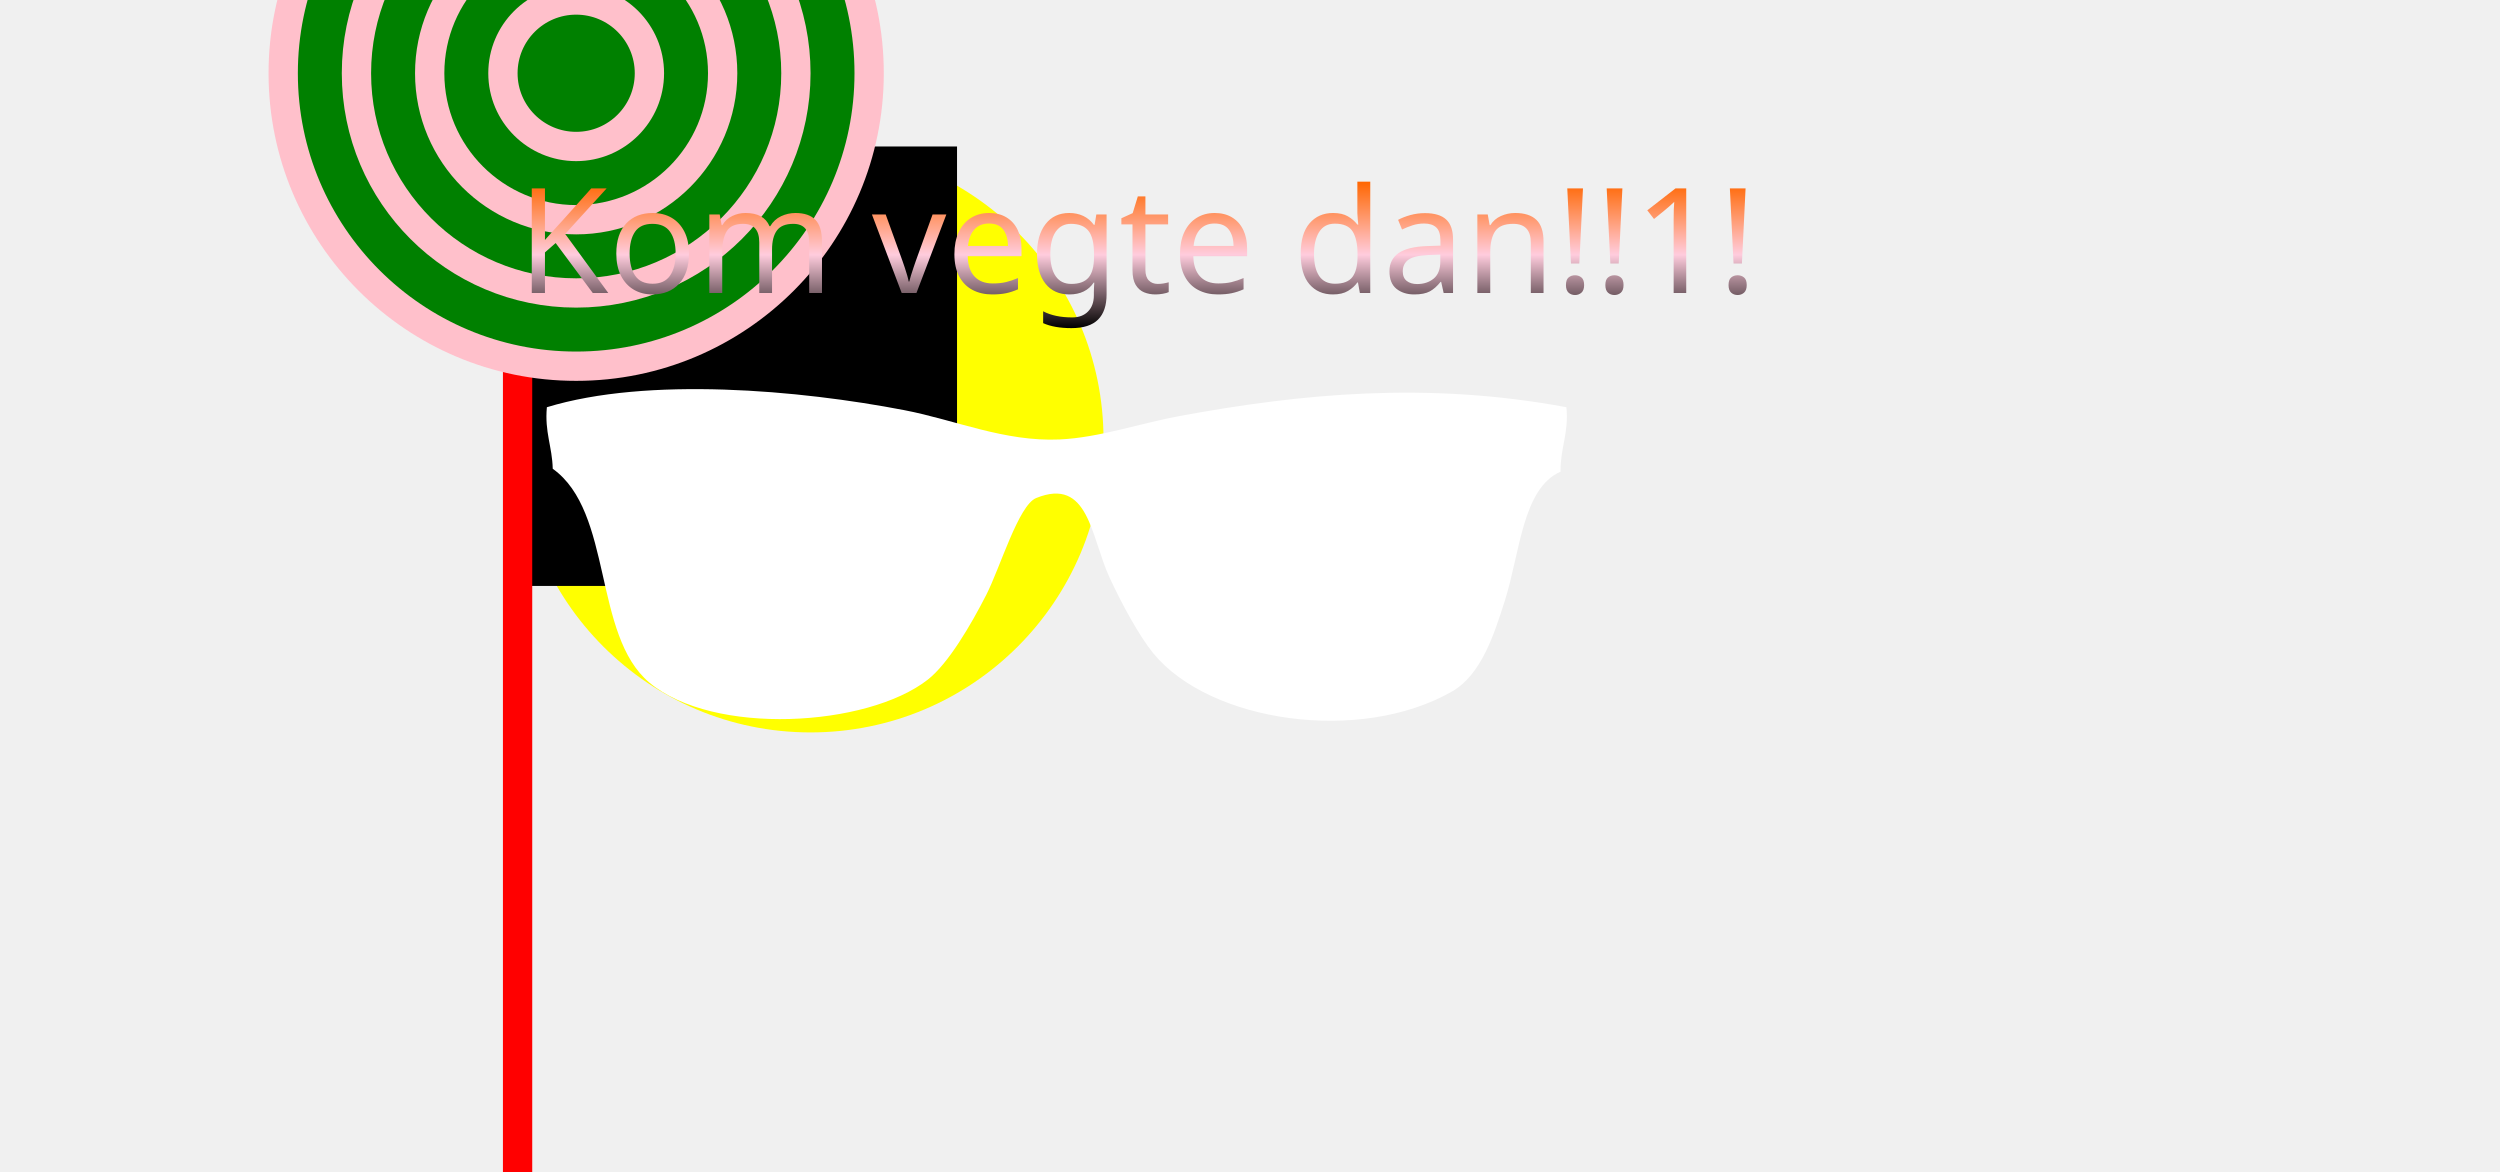
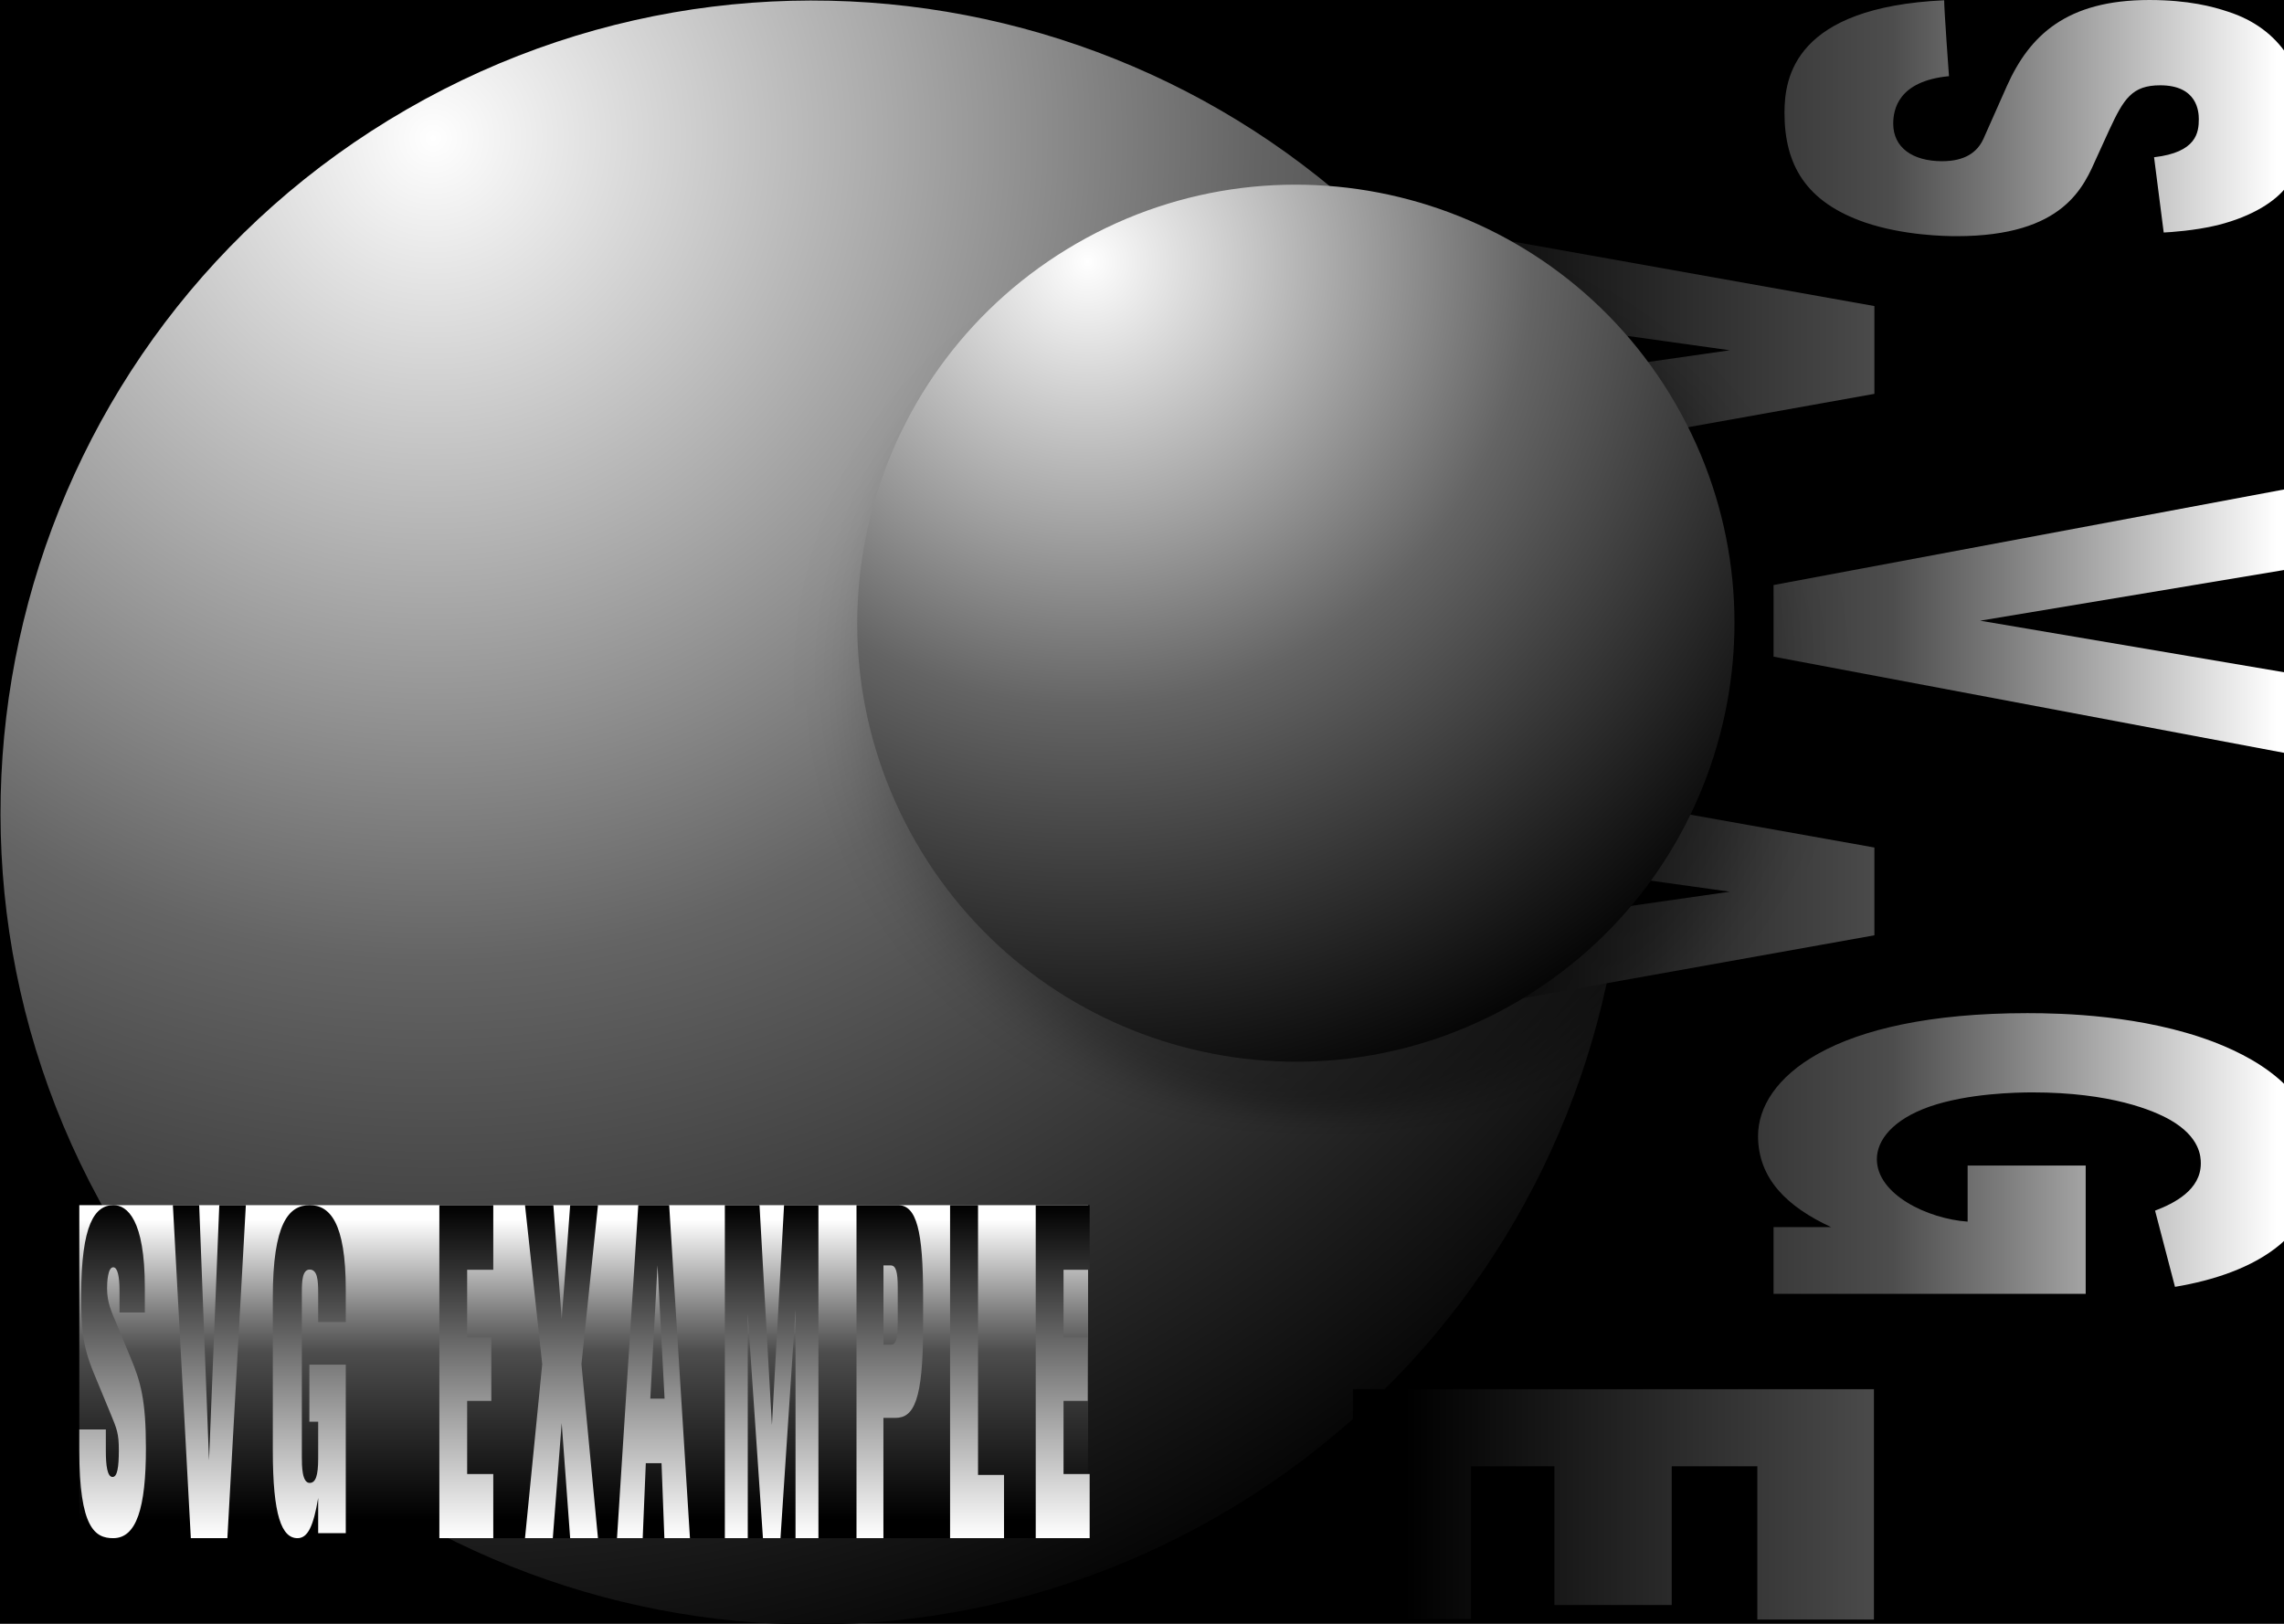
- <svg xmlns="http://www.w3.org/2000/svg" width="1280" height="600" viewBox="0 0 600 400">
-   <circle fill="yellow" cx="150" cy="150" r="100" />
-   <rect x="50" y="50" width="150" height="150" />
-   <line x1="50" y1="1000" x2="50" y2="10" stroke-width="10" stroke="red" />
-   <polygon opacity="0.75" points="60,20 100,40 100,80 60,100 20,80 20,40" />
-   <path fill="white" fill-rule="evenodd" clip-rule="evenodd" d="M408,139c0.865,8.866-2.11,13.89-2,22c-12.986,5.65-13.854,27.793-19,44   c-3.709,11.681-8.093,25.311-18,31c-31.345,18.001-82.645,10.605-102-13c-4.796-5.849-10.889-17.066-15-26   c-6.342-13.78-7.012-34.316-25-27c-5.995,2.438-12.297,23.784-17,33c-5.28,10.346-12.995,23.529-20,29   c-20.759,16.211-73.237,19.233-95,1c-19.356-16.217-12.336-58.23-33-73c-0.168-7.498-2.801-12.532-2-21   c34.372-10.504,86.361-5.878,122,1c17.536,3.384,34.215,10.839,53,10c13.45-0.601,27.571-5.523,41-8   C317.306,134.38,360.407,130.135,408,139z" />
-   <g stroke="pink" fill="green" stroke-width="10">
-     <circle cx="70" cy="25" r="100" />
-     <circle cx="70" cy="25" r="75" />
-     <circle cx="70" cy="25" r="50" />
-     <circle cx="70" cy="25" r="25" />
+ <svg xmlns="http://www.w3.org/2000/svg" xmlns:xlink="http://www.w3.org/1999/xlink" viewBox="0 0 1440 1024">
+   <rect width="100%" height="100%" />
+   <defs>
+     <radialGradient id="a" cy="2.538%" r="100%" fx="50%" fy="2.538%">
+       <stop stop-color="#FFF" offset="0%" />
+       <stop stop-color="#646464" offset="50.55%" />
+       <stop offset="100%" />
+     </radialGradient>
+   </defs>
+   <circle cx="512.405" cy="512.405" r="512" fill="url(#a)" fill-rule="evenodd" transform="rotate(-30 512.405 512.405)" />
+   <defs>
+     <linearGradient id="b" x1="50%" x2="50%" y1="94.574%" y2="4.304%">
+       <stop offset="0%" />
+       <stop stop-color="#4D4D4D" offset="55.899%" />
+       <stop stop-color="#7B7B7B" offset="68.268%" />
+       <stop stop-color="#FFF" offset="100%" />
+     </linearGradient>
+   </defs>
+   <path fill="url(#b)" fill-rule="evenodd" d="M646.781 442.183c4.421 94.159 48.434 100.667 70.922 100.667 32.866 0 56.315-13.451 69.192-50.767 8.265-24.299 8.649-50.768 8.649-57.711 0-68.124-31.521-80.274-49.972-88.518l-17.106-7.811c-19.604-9.112-28.061-14.319-28.061-32.109 0-23.431 16.722-24.299 21.334-24.299 8.265 0 20.95 1.302 24.025 28.204l47.474-6.075c-.192-3.905-1.153-19.526-4.613-33.845-5.766-22.997-15.568-36.882-24.025-43.391-7.496-6.075-23.064-12.149-42.668-12.149-29.599 0-57.254 15.187-68.017 49.032-3.075 9.112-7.303 24.733-7.303 49.466 0 52.069 22.274 75.5 54.372 89.819l33.251 14.753c8.457 3.905 14.031 11.716 14.031 26.035 0 18.658-8.649 30.808-23.64 30.808-8.841 0-26.908-3.037-29.983-35.147 0 0-41.707 3.038-47.858 3.038zm307.009 372.451h-52.855l-7.304-53.504h-51.894l-7.303 53.504h-53.432l58.621-328.47h55.354l58.813 328.47zm-70.345-126.084l-15.953-111.196-15.569 111.196h31.521zm239.159-467.271l-61.889 328.47h-45.167l-61.504-328.47h50.933l33.058 198.199 33.635-198.199h50.933zm172.634 593.356h-52.855l-7.304-53.504h-51.894l-7.304 53.504h-53.432l58.621-328.47h55.354l58.813 328.47zm-70.345-126.084l-15.953-111.196-15.568 111.196h31.521zm237.648-138.801v-196.803h-80.916v74.441h35.365c-1.73 25.124-17.106 57.227-39.401 57.227-12.109 0-24.987-10.236-33.059-33.033-8.457-24.193-9.034-54.9-9.034-65.136 0-49.318 11.339-76.302 17.49-87.003 10.763-18.61 23.064-19.076 27.292-19.076 16.721 0 25.178 16.749 29.791 28.846l48.05-12.562c-4.036-24.193-12.109-48.852-26.524-66.066-19.604-23.263-47.089-24.193-52.086-24.193-41.131 0-63.234 33.033-75.919 66.066-16.914 44.664-18.067 95.377-18.067 117.244 0 123.758 41.515 169.818 77.457 169.818 27.1 0 44.783-18.611 57.468-46.061v36.29h42.092zm205.042 265.173v-74.441h-96.292v-52.574h87.451V613.931h-87.451v-53.97h96.632V486.451h-145.259v328.47h144.919z" transform="rotate(90 1157.266 510.656)" />
+   <defs>
+     <circle id="d" cx="1300" cy="490" r="276.5" />
+     <filter id="c" width="128.9%" height="128.9%" x="-14.5%" y="-7.2%" filterUnits="objectBoundingBox">
+       <feOffset dy="40" in="SourceAlpha" result="shadowOffsetOuter1" />
+       <feGaussianBlur stdDeviation="20" in="shadowOffsetOuter1" result="shadowBlurOuter1" />
+       <feColorMatrix values="0 0 0 0 0 0 0 0 0 0 0 0 0 0 0 0 0 0 0.3 0" in="shadowBlurOuter1" />
+     </filter>
+   </defs>
+   <g fill="none" fill-rule="evenodd" transform="rotate(-30 877.496 1342.79)">
+     <use fill="#000" filter="url(#c)" xlink:href="#d" />
+     <use fill="url(#a)" xlink:href="#d" />
  </g>
  <defs>
-     <linearGradient id="grad1" x1="0%" y1="0%" x2="0%" y2="100%">
-       <stop offset="0%" style="stop-color:#FF6600;stop-opacity:1" />
-       <stop offset="50%" style="stop-color: #FFccdd; stop-opacity:1;" />
-       <stop offset="100%" style="stop-coloR:#FFF000;stop-opacity:1" />
+     <linearGradient id="e" x1="50%" x2="50%" y1="0%" y2="100%">
+       <stop offset="0%" />
+       <stop stop-color="#FFF" offset="100%" />
    </linearGradient>
  </defs>
-   <text fill="url(#grad1)" x="50" y="100" font-family="Verdana" font-size="50">Kom vegte dan!!1!</text>
+   <g fill="none" fill-rule="evenodd">
+     <path fill="url(#b)" d="M0 0h636v210H0z" transform="translate(50 760)" />
+     <path fill="url(#e)" d="M0 141.44v13.251C0 203.663 9.918 210 21.388 210 36.049 210 42 190.988 42 153.251c0-30.535-3.363-42.058-9.659-57.037l-8.452-20.453c-3.622-8.642-6.382-14.115-6.382-23.333 0-3.745.431-13.251 3.881-13.251 2.76 0 3.967 5.761 3.967 14.979v13.539h15.955V51.852C41.31 8.93 30.099 0 21.561 0 9.745 0 1.208 12.099 1.208 56.749c0 19.3.431 31.111 7.848 48.971L19.663 131.358c4.053 9.794 5.261 12.675 5.261 23.045 0 11.235-1.035 16.996-3.967 16.996-3.277 0-4.226-7.202-4.226-16.42v-13.539H0zM105 0H88.249l-6.462 160.921L75.581 0H59l11.309 210h23.043L105 0zm63 206.831V100.535h-22.954v36.008h5.556v23.045c0 11.235-1.64 15.556-5.374 15.556-4.828 0-4.919-10.658-4.919-16.42V54.733c0-6.914.364-14.115 4.918-14.115 4.919 0 5.374 6.625 5.374 14.691V73.745H168V53.292C168 10.658 157.798 0 145.228 0 132.02 0 122 11.523 122 58.189v96.502C122 195.885 127.647 210 137.576 210c6.467 0 10.02-7.49 13.026-25.35v22.181H168zM261 210v-40.453h-16.471V123.442h15.238V83.286h-15.238V40.751H261V0h-34v210h34zm66 0l-10.41-109.759L327 0h-17.528l-5.338 71.983L298.884 0H281l10.855 100.241L281 210h17.528l5.606-72.578L309.472 210H327zm58 0h-16.125l-1.801-47.295h-9.904L355.207 210H339L352.423 0h19.48L385 210zm-16-88l-4.447-84L360 122h9zm97 88V0h-21.668l-7.658 138.612L428.842 0H407v210h14.445V68.711L431.018 210h11.052l9.485-143.966V210H466zM490 0h26.143C527.886 0 532 16.062 532 57.705v18.739c0 46.7-5.829 57.705-17.486 57.705h-7.543V210H490V0zm17 38v50h4.5c3.87 0 4.5-4.696 4.5-15.746V52.089C516 41.867 514.83 38 511.5 38H507zm76 172v-39.858h-16.374V0H549v210h34zm54 0v-40.453h-16.471V123.442h15.238V83.286h-15.238V40.751H637V0h-34v210h34z" transform="translate(50 760)" />
+   </g>
</svg>
